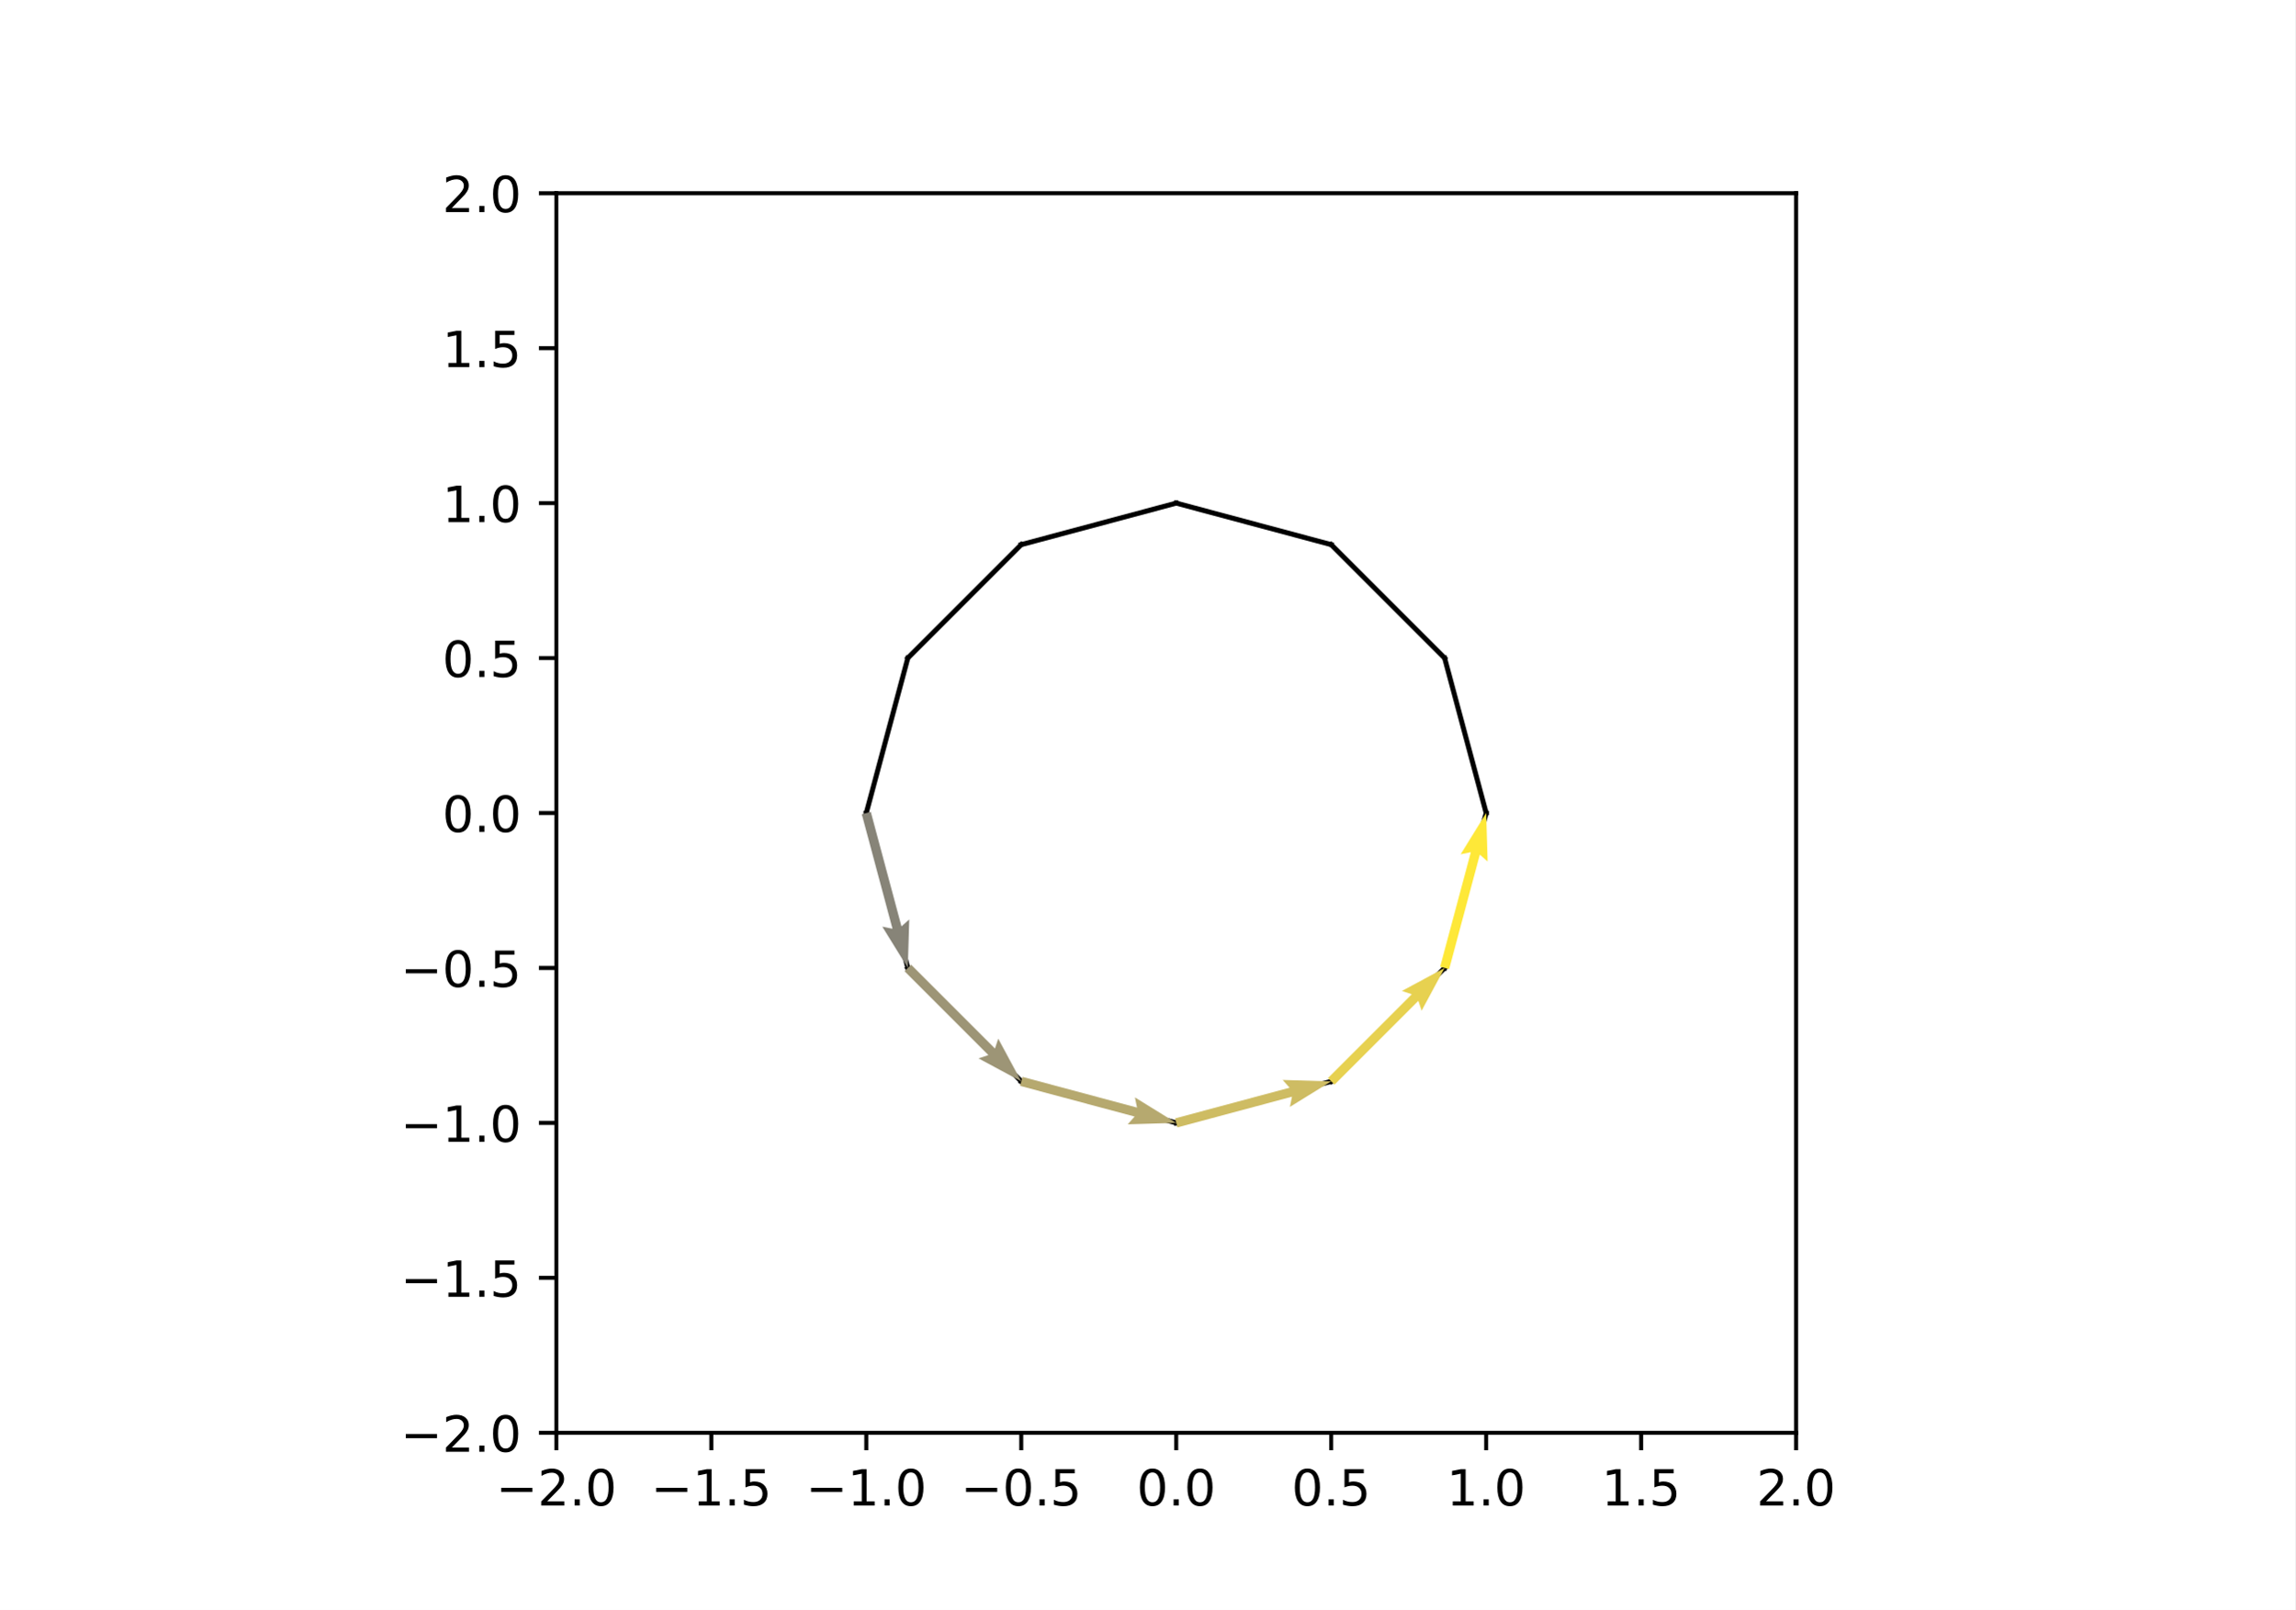
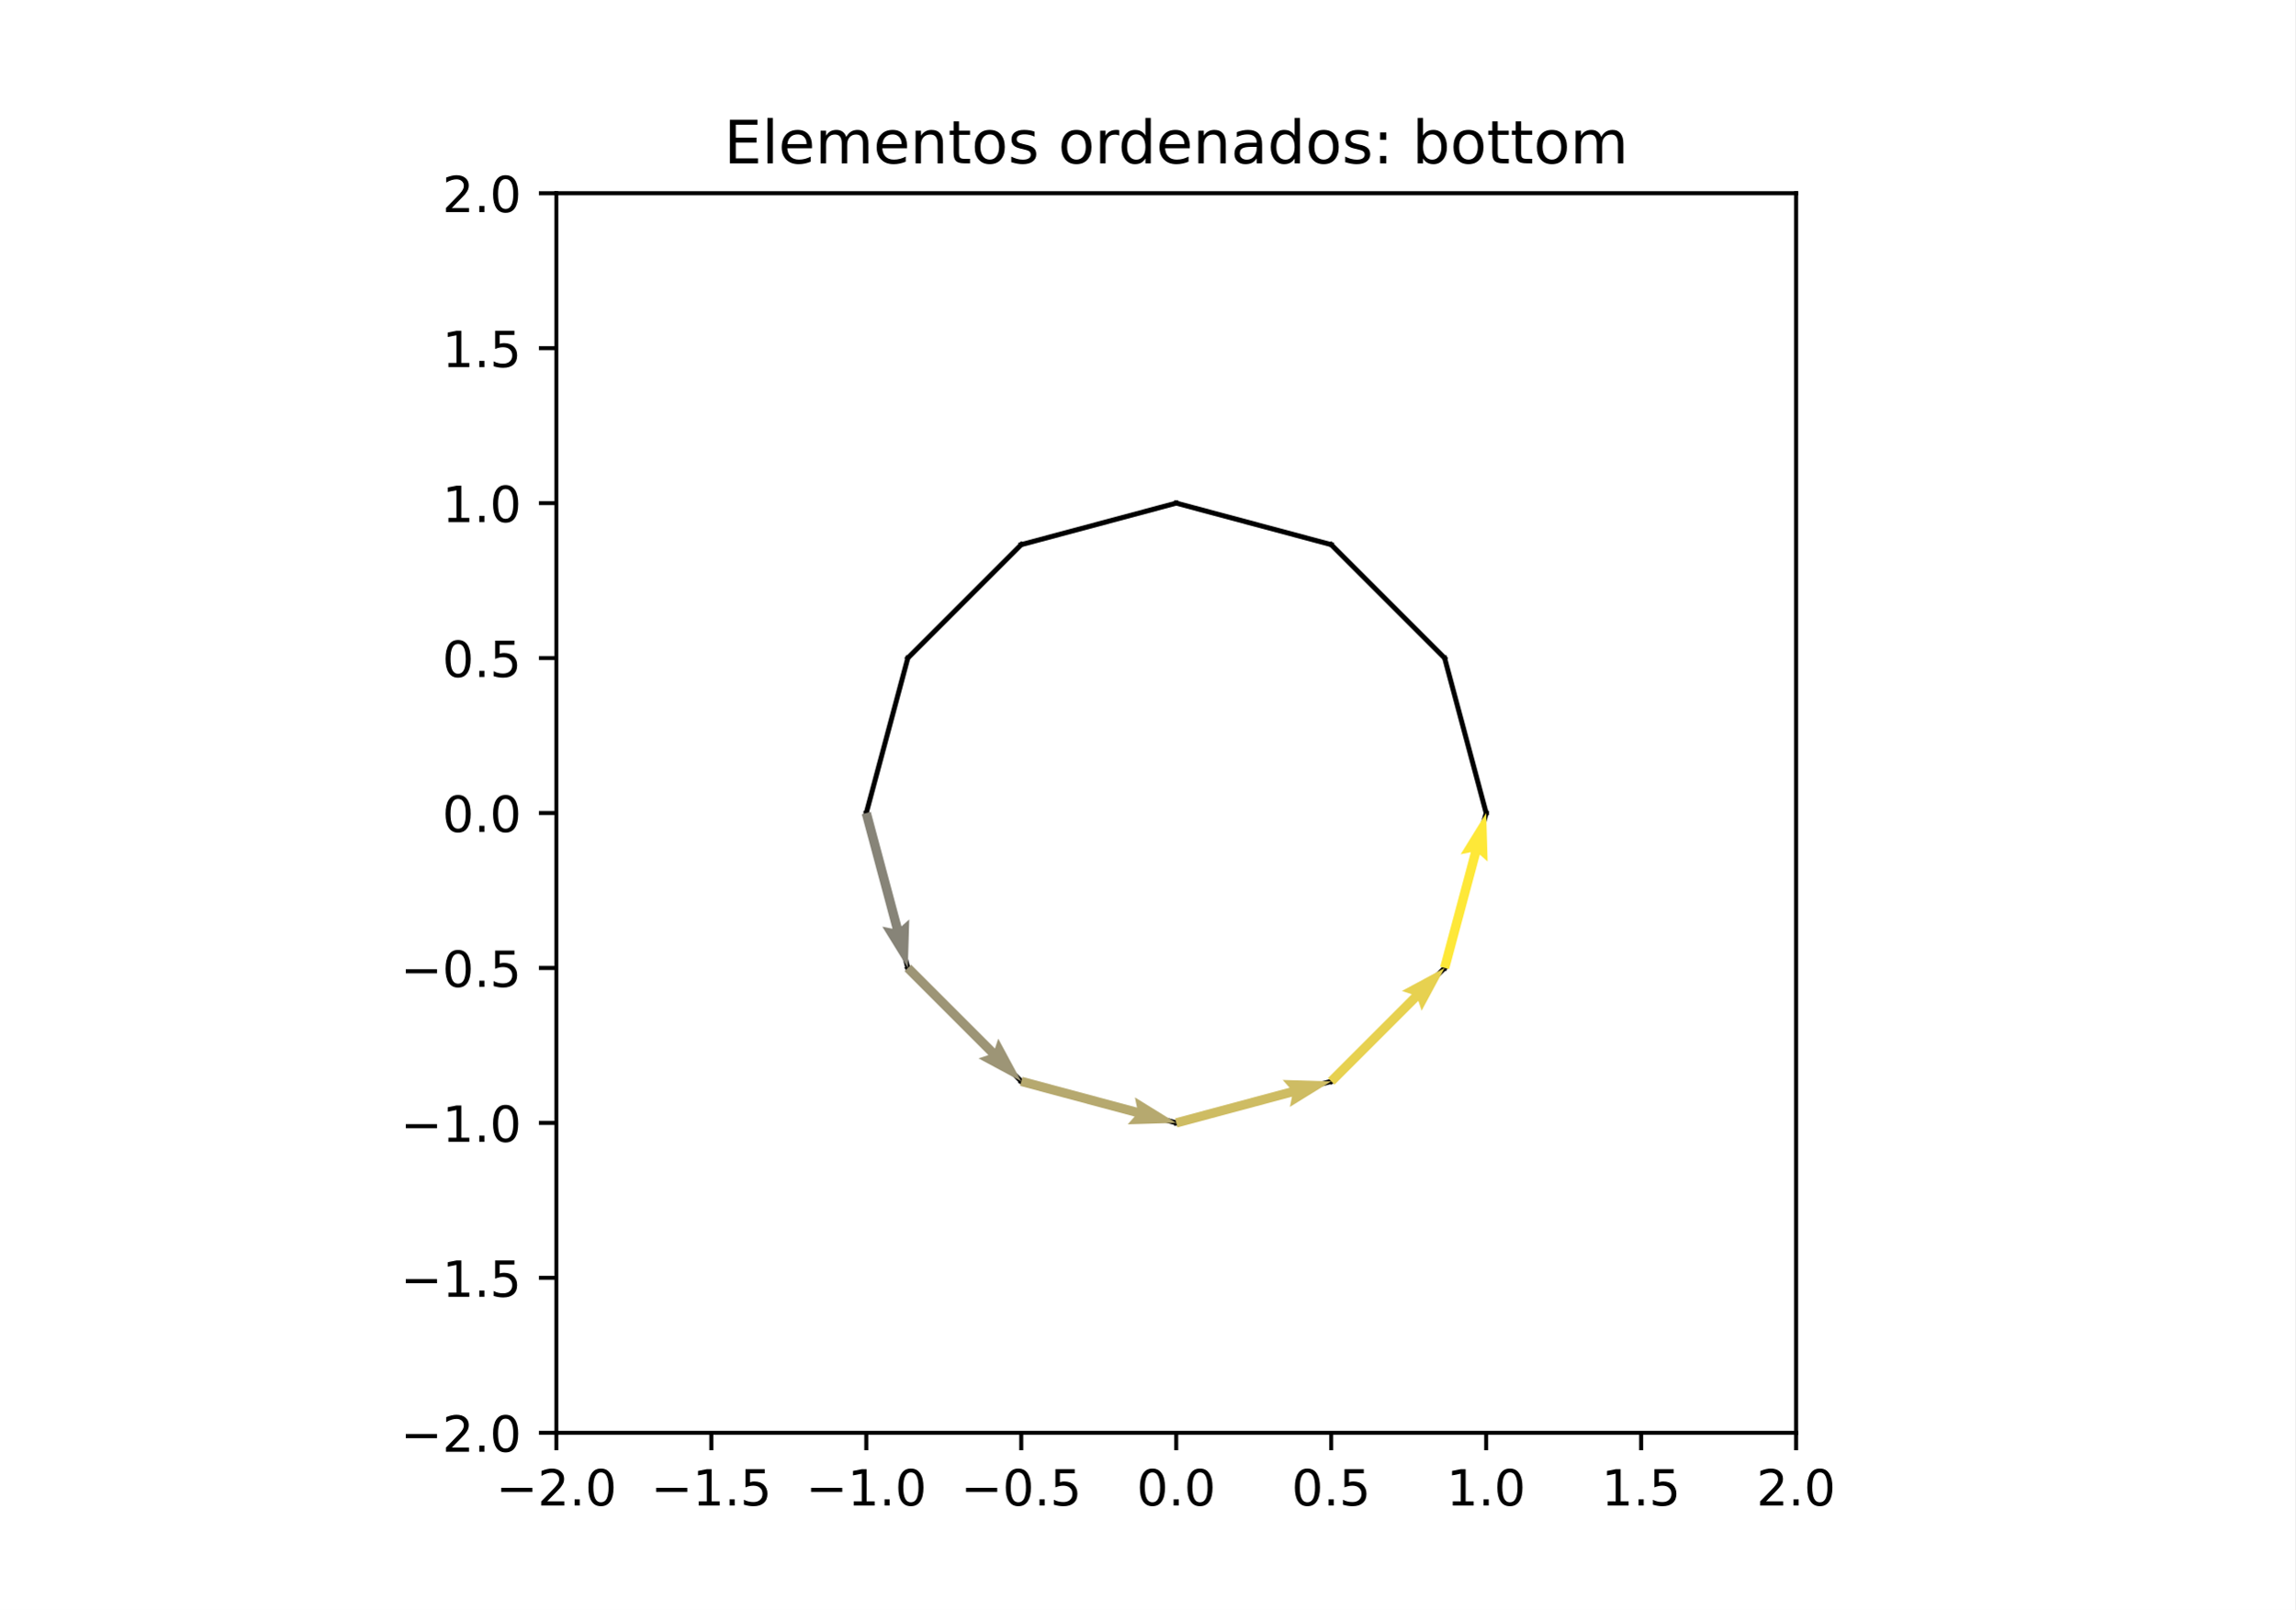
<svg xmlns="http://www.w3.org/2000/svg" xmlns:xlink="http://www.w3.org/1999/xlink" width="460.8pt" height="323.28pt" viewBox="0 0 460.8 323.28" version="1.1">
  <defs>
    <style type="text/css">*{stroke-linejoin: round; stroke-linecap: butt}</style>
  </defs>
  <g id="figure_1">
    <g id="patch_1">
      <path d="M 0 323.28  L 460.8 323.28  L 460.8 0  L 0 0  z " style="fill: #ffffff" />
    </g>
    <g id="axes_1">
      <g id="patch_2">
        <path d="M 111.697 287.719  L 360.623 287.719  L 360.623 38.794  L 111.697 38.794  z " style="fill: #ffffff" />
      </g>
      <g id="line2d_1">
-         <path d="M 298.391 163.256  L 290.054 132.141  " clip-path="url(#p35a9f85a4c)" style="fill: none; stroke: #000000; stroke-linecap: square" />
+         <path d="M 298.391 163.256  L 290.054 132.141  " clip-path="url(#pde323cf2ed)" style="fill: none; stroke: #000000; stroke-linecap: square" />
      </g>
      <g id="line2d_2">
-         <path d="M 290.054 132.141  L 267.276 109.362  " clip-path="url(#p35a9f85a4c)" style="fill: none; stroke: #000000; stroke-linecap: square" />
+         <path d="M 290.054 132.141  L 267.276 109.362  " clip-path="url(#pde323cf2ed)" style="fill: none; stroke: #000000; stroke-linecap: square" />
      </g>
      <g id="line2d_3">
-         <path d="M 267.276 109.362  L 236.16 101.025  " clip-path="url(#p35a9f85a4c)" style="fill: none; stroke: #000000; stroke-linecap: square" />
+         <path d="M 267.276 109.362  L 236.16 101.025  " clip-path="url(#pde323cf2ed)" style="fill: none; stroke: #000000; stroke-linecap: square" />
      </g>
      <g id="line2d_4">
-         <path d="M 236.16 101.025  L 205.044 109.362  " clip-path="url(#p35a9f85a4c)" style="fill: none; stroke: #000000; stroke-linecap: square" />
+         <path d="M 236.16 101.025  L 205.044 109.362  " clip-path="url(#pde323cf2ed)" style="fill: none; stroke: #000000; stroke-linecap: square" />
      </g>
      <g id="line2d_5">
-         <path d="M 205.044 109.362  L 182.266 132.141  " clip-path="url(#p35a9f85a4c)" style="fill: none; stroke: #000000; stroke-linecap: square" />
+         <path d="M 205.044 109.362  L 182.266 132.141  " clip-path="url(#pde323cf2ed)" style="fill: none; stroke: #000000; stroke-linecap: square" />
      </g>
      <g id="line2d_6">
-         <path d="M 182.266 132.141  L 173.929 163.256  " clip-path="url(#p35a9f85a4c)" style="fill: none; stroke: #000000; stroke-linecap: square" />
+         <path d="M 182.266 132.141  L 173.929 163.256  " clip-path="url(#pde323cf2ed)" style="fill: none; stroke: #000000; stroke-linecap: square" />
      </g>
      <g id="line2d_7">
-         <path d="M 173.929 163.256  L 182.266 194.372  " clip-path="url(#p35a9f85a4c)" style="fill: none; stroke: #000000; stroke-linecap: square" />
+         <path d="M 173.929 163.256  L 182.266 194.372  " clip-path="url(#pde323cf2ed)" style="fill: none; stroke: #000000; stroke-linecap: square" />
      </g>
      <g id="line2d_8">
-         <path d="M 182.266 194.372  L 205.044 217.15  " clip-path="url(#p35a9f85a4c)" style="fill: none; stroke: #000000; stroke-linecap: square" />
+         <path d="M 182.266 194.372  L 205.044 217.15  " clip-path="url(#pde323cf2ed)" style="fill: none; stroke: #000000; stroke-linecap: square" />
      </g>
      <g id="line2d_9">
-         <path d="M 205.044 217.15  L 236.16 225.488  " clip-path="url(#p35a9f85a4c)" style="fill: none; stroke: #000000; stroke-linecap: square" />
+         <path d="M 205.044 217.15  L 236.16 225.488  " clip-path="url(#pde323cf2ed)" style="fill: none; stroke: #000000; stroke-linecap: square" />
      </g>
      <g id="line2d_10">
-         <path d="M 236.16 225.488  L 267.276 217.15  " clip-path="url(#p35a9f85a4c)" style="fill: none; stroke: #000000; stroke-linecap: square" />
+         <path d="M 236.16 225.488  L 267.276 217.15  " clip-path="url(#pde323cf2ed)" style="fill: none; stroke: #000000; stroke-linecap: square" />
      </g>
      <g id="line2d_11">
-         <path d="M 267.276 217.15  L 290.054 194.372  " clip-path="url(#p35a9f85a4c)" style="fill: none; stroke: #000000; stroke-linecap: square" />
+         <path d="M 267.276 217.15  L 290.054 194.372  " clip-path="url(#pde323cf2ed)" style="fill: none; stroke: #000000; stroke-linecap: square" />
      </g>
      <g id="line2d_12">
-         <path d="M 290.054 194.372  L 298.391 163.256  " clip-path="url(#p35a9f85a4c)" style="fill: none; stroke: #000000; stroke-linecap: square" />
+         <path d="M 290.054 194.372  L 298.391 163.256  " clip-path="url(#pde323cf2ed)" style="fill: none; stroke: #000000; stroke-linecap: square" />
      </g>
      <g id="matplotlib.axis_1">
        <g id="xtick_1">
          <g id="line2d_13">
            <defs>
-               <path id="m6f7f1b5b92" d="M 0 0  L 0 3.5  " style="stroke: #000000; stroke-width: 0.8" />
+               <path id="maeb4ea5cd5" d="M 0 0  L 0 3.5  " style="stroke: #000000; stroke-width: 0.8" />
            </defs>
            <g>
-               <use xlink:href="#m6f7f1b5b92" x="111.697" y="287.719" style="stroke: #000000; stroke-width: 0.8" />
+               <use xlink:href="#maeb4ea5cd5" x="111.697" y="287.719" style="stroke: #000000; stroke-width: 0.8" />
            </g>
          </g>
          <g id="text_1">
            <g transform="translate(99.55579 302.3176) scale(0.1 -0.1)">
              <defs>
                <path id="DejaVuSans-2212" d="M 678 2272  L 4684 2272  L 4684 1741  L 678 1741  L 678 2272  z " transform="scale(0.015625)" />
                <path id="DejaVuSans-32" d="M 1228 531  L 3431 531  L 3431 0  L 469 0  L 469 531  Q 828 903 1448 1529  Q 2069 2156 2228 2338  Q 2531 2678 2651 2914  Q 2772 3150 2772 3378  Q 2772 3750 2511 3984  Q 2250 4219 1831 4219  Q 1534 4219 1204 4116  Q 875 4013 500 3803  L 500 4441  Q 881 4594 1212 4672  Q 1544 4750 1819 4750  Q 2544 4750 2975 4387  Q 3406 4025 3406 3419  Q 3406 3131 3298 2873  Q 3191 2616 2906 2266  Q 2828 2175 2409 1742  Q 1991 1309 1228 531  z " transform="scale(0.015625)" />
                <path id="DejaVuSans-2e" d="M 684 794  L 1344 794  L 1344 0  L 684 0  L 684 794  z " transform="scale(0.015625)" />
                <path id="DejaVuSans-30" d="M 2034 4250  Q 1547 4250 1301 3770  Q 1056 3291 1056 2328  Q 1056 1369 1301 889  Q 1547 409 2034 409  Q 2525 409 2770 889  Q 3016 1369 3016 2328  Q 3016 3291 2770 3770  Q 2525 4250 2034 4250  z M 2034 4750  Q 2819 4750 3233 4129  Q 3647 3509 3647 2328  Q 3647 1150 3233 529  Q 2819 -91 2034 -91  Q 1250 -91 836 529  Q 422 1150 422 2328  Q 422 3509 836 4129  Q 1250 4750 2034 4750  z " transform="scale(0.015625)" />
              </defs>
              <use xlink:href="#DejaVuSans-2212" />
              <use xlink:href="#DejaVuSans-32" x="83.789" />
              <use xlink:href="#DejaVuSans-2e" x="147.412" />
              <use xlink:href="#DejaVuSans-30" x="179.199" />
            </g>
          </g>
        </g>
        <g id="xtick_2">
          <g id="line2d_14">
            <g>
-               <use xlink:href="#m6f7f1b5b92" x="142.813" y="287.719" style="stroke: #000000; stroke-width: 0.8" />
+               <use xlink:href="#maeb4ea5cd5" x="142.813" y="287.719" style="stroke: #000000; stroke-width: 0.8" />
            </g>
          </g>
          <g id="text_2">
            <g transform="translate(130.6715 302.3176) scale(0.1 -0.1)">
              <defs>
                <path id="DejaVuSans-31" d="M 794 531  L 1825 531  L 1825 4091  L 703 3866  L 703 4441  L 1819 4666  L 2450 4666  L 2450 531  L 3481 531  L 3481 0  L 794 0  L 794 531  z " transform="scale(0.015625)" />
                <path id="DejaVuSans-35" d="M 691 4666  L 3169 4666  L 3169 4134  L 1269 4134  L 1269 2991  Q 1406 3038 1543 3061  Q 1681 3084 1819 3084  Q 2600 3084 3056 2656  Q 3513 2228 3513 1497  Q 3513 744 3044 326  Q 2575 -91 1722 -91  Q 1428 -91 1123 -41  Q 819 9 494 109  L 494 744  Q 775 591 1075 516  Q 1375 441 1709 441  Q 2250 441 2565 725  Q 2881 1009 2881 1497  Q 2881 1984 2565 2268  Q 2250 2553 1709 2553  Q 1456 2553 1204 2497  Q 953 2441 691 2322  L 691 4666  z " transform="scale(0.015625)" />
              </defs>
              <use xlink:href="#DejaVuSans-2212" />
              <use xlink:href="#DejaVuSans-31" x="83.789" />
              <use xlink:href="#DejaVuSans-2e" x="147.412" />
              <use xlink:href="#DejaVuSans-35" x="179.199" />
            </g>
          </g>
        </g>
        <g id="xtick_3">
          <g id="line2d_15">
            <g>
-               <use xlink:href="#m6f7f1b5b92" x="173.929" y="287.719" style="stroke: #000000; stroke-width: 0.8" />
+               <use xlink:href="#maeb4ea5cd5" x="173.929" y="287.719" style="stroke: #000000; stroke-width: 0.8" />
            </g>
          </g>
          <g id="text_3">
            <g transform="translate(161.7872 302.3176) scale(0.1 -0.1)">
              <use xlink:href="#DejaVuSans-2212" />
              <use xlink:href="#DejaVuSans-31" x="83.789" />
              <use xlink:href="#DejaVuSans-2e" x="147.412" />
              <use xlink:href="#DejaVuSans-30" x="179.199" />
            </g>
          </g>
        </g>
        <g id="xtick_4">
          <g id="line2d_16">
            <g>
-               <use xlink:href="#m6f7f1b5b92" x="205.044" y="287.719" style="stroke: #000000; stroke-width: 0.8" />
+               <use xlink:href="#maeb4ea5cd5" x="205.044" y="287.719" style="stroke: #000000; stroke-width: 0.8" />
            </g>
          </g>
          <g id="text_4">
            <g transform="translate(192.9029 302.3176) scale(0.1 -0.1)">
              <use xlink:href="#DejaVuSans-2212" />
              <use xlink:href="#DejaVuSans-30" x="83.789" />
              <use xlink:href="#DejaVuSans-2e" x="147.412" />
              <use xlink:href="#DejaVuSans-35" x="179.199" />
            </g>
          </g>
        </g>
        <g id="xtick_5">
          <g id="line2d_17">
            <g>
-               <use xlink:href="#m6f7f1b5b92" x="236.16" y="287.719" style="stroke: #000000; stroke-width: 0.8" />
+               <use xlink:href="#maeb4ea5cd5" x="236.16" y="287.719" style="stroke: #000000; stroke-width: 0.8" />
            </g>
          </g>
          <g id="text_5">
            <g transform="translate(228.2084 302.3176) scale(0.1 -0.1)">
              <use xlink:href="#DejaVuSans-30" />
              <use xlink:href="#DejaVuSans-2e" x="63.623" />
              <use xlink:href="#DejaVuSans-30" x="95.41" />
            </g>
          </g>
        </g>
        <g id="xtick_6">
          <g id="line2d_18">
            <g>
-               <use xlink:href="#m6f7f1b5b92" x="267.276" y="287.719" style="stroke: #000000; stroke-width: 0.8" />
+               <use xlink:href="#maeb4ea5cd5" x="267.276" y="287.719" style="stroke: #000000; stroke-width: 0.8" />
            </g>
          </g>
          <g id="text_6">
            <g transform="translate(259.3241 302.3176) scale(0.1 -0.1)">
              <use xlink:href="#DejaVuSans-30" />
              <use xlink:href="#DejaVuSans-2e" x="63.623" />
              <use xlink:href="#DejaVuSans-35" x="95.41" />
            </g>
          </g>
        </g>
        <g id="xtick_7">
          <g id="line2d_19">
            <g>
-               <use xlink:href="#m6f7f1b5b92" x="298.391" y="287.719" style="stroke: #000000; stroke-width: 0.8" />
+               <use xlink:href="#maeb4ea5cd5" x="298.391" y="287.719" style="stroke: #000000; stroke-width: 0.8" />
            </g>
          </g>
          <g id="text_7">
            <g transform="translate(290.4398 302.3176) scale(0.1 -0.1)">
              <use xlink:href="#DejaVuSans-31" />
              <use xlink:href="#DejaVuSans-2e" x="63.623" />
              <use xlink:href="#DejaVuSans-30" x="95.41" />
            </g>
          </g>
        </g>
        <g id="xtick_8">
          <g id="line2d_20">
            <g>
-               <use xlink:href="#m6f7f1b5b92" x="329.507" y="287.719" style="stroke: #000000; stroke-width: 0.8" />
+               <use xlink:href="#maeb4ea5cd5" x="329.507" y="287.719" style="stroke: #000000; stroke-width: 0.8" />
            </g>
          </g>
          <g id="text_8">
            <g transform="translate(321.5555 302.3176) scale(0.1 -0.1)">
              <use xlink:href="#DejaVuSans-31" />
              <use xlink:href="#DejaVuSans-2e" x="63.623" />
              <use xlink:href="#DejaVuSans-35" x="95.41" />
            </g>
          </g>
        </g>
        <g id="xtick_9">
          <g id="line2d_21">
            <g>
-               <use xlink:href="#m6f7f1b5b92" x="360.623" y="287.719" style="stroke: #000000; stroke-width: 0.8" />
+               <use xlink:href="#maeb4ea5cd5" x="360.623" y="287.719" style="stroke: #000000; stroke-width: 0.8" />
            </g>
          </g>
          <g id="text_9">
            <g transform="translate(352.6712 302.3176) scale(0.1 -0.1)">
              <use xlink:href="#DejaVuSans-32" />
              <use xlink:href="#DejaVuSans-2e" x="63.623" />
              <use xlink:href="#DejaVuSans-30" x="95.41" />
            </g>
          </g>
        </g>
      </g>
      <g id="matplotlib.axis_2">
        <g id="ytick_1">
          <g id="line2d_22">
            <defs>
-               <path id="m04cdd5732f" d="M 0 0  L -3.5 0  " style="stroke: #000000; stroke-width: 0.8" />
+               <path id="m37dcee037a" d="M 0 0  L -3.5 0  " style="stroke: #000000; stroke-width: 0.8" />
            </defs>
            <g>
-               <use xlink:href="#m04cdd5732f" x="111.697" y="287.719" style="stroke: #000000; stroke-width: 0.8" />
+               <use xlink:href="#m37dcee037a" x="111.697" y="287.719" style="stroke: #000000; stroke-width: 0.8" />
            </g>
          </g>
          <g id="text_10">
            <g transform="translate(80.41439 291.5184) scale(0.1 -0.1)">
              <use xlink:href="#DejaVuSans-2212" />
              <use xlink:href="#DejaVuSans-32" x="83.789" />
              <use xlink:href="#DejaVuSans-2e" x="147.412" />
              <use xlink:href="#DejaVuSans-30" x="179.199" />
            </g>
          </g>
        </g>
        <g id="ytick_2">
          <g id="line2d_23">
            <g>
-               <use xlink:href="#m04cdd5732f" x="111.697" y="256.603" style="stroke: #000000; stroke-width: 0.8" />
+               <use xlink:href="#m37dcee037a" x="111.697" y="256.603" style="stroke: #000000; stroke-width: 0.8" />
            </g>
          </g>
          <g id="text_11">
            <g transform="translate(80.41439 260.4027) scale(0.1 -0.1)">
              <use xlink:href="#DejaVuSans-2212" />
              <use xlink:href="#DejaVuSans-31" x="83.789" />
              <use xlink:href="#DejaVuSans-2e" x="147.412" />
              <use xlink:href="#DejaVuSans-35" x="179.199" />
            </g>
          </g>
        </g>
        <g id="ytick_3">
          <g id="line2d_24">
            <g>
-               <use xlink:href="#m04cdd5732f" x="111.697" y="225.488" style="stroke: #000000; stroke-width: 0.8" />
+               <use xlink:href="#m37dcee037a" x="111.697" y="225.488" style="stroke: #000000; stroke-width: 0.8" />
            </g>
          </g>
          <g id="text_12">
            <g transform="translate(80.41439 229.287) scale(0.1 -0.1)">
              <use xlink:href="#DejaVuSans-2212" />
              <use xlink:href="#DejaVuSans-31" x="83.789" />
              <use xlink:href="#DejaVuSans-2e" x="147.412" />
              <use xlink:href="#DejaVuSans-30" x="179.199" />
            </g>
          </g>
        </g>
        <g id="ytick_4">
          <g id="line2d_25">
            <g>
-               <use xlink:href="#m04cdd5732f" x="111.697" y="194.372" style="stroke: #000000; stroke-width: 0.8" />
+               <use xlink:href="#m37dcee037a" x="111.697" y="194.372" style="stroke: #000000; stroke-width: 0.8" />
            </g>
          </g>
          <g id="text_13">
            <g transform="translate(80.41439 198.1713) scale(0.1 -0.1)">
              <use xlink:href="#DejaVuSans-2212" />
              <use xlink:href="#DejaVuSans-30" x="83.789" />
              <use xlink:href="#DejaVuSans-2e" x="147.412" />
              <use xlink:href="#DejaVuSans-35" x="179.199" />
            </g>
          </g>
        </g>
        <g id="ytick_5">
          <g id="line2d_26">
            <g>
-               <use xlink:href="#m04cdd5732f" x="111.697" y="163.256" style="stroke: #000000; stroke-width: 0.8" />
+               <use xlink:href="#m37dcee037a" x="111.697" y="163.256" style="stroke: #000000; stroke-width: 0.8" />
            </g>
          </g>
          <g id="text_14">
            <g transform="translate(88.79408 167.0556) scale(0.1 -0.1)">
              <use xlink:href="#DejaVuSans-30" />
              <use xlink:href="#DejaVuSans-2e" x="63.623" />
              <use xlink:href="#DejaVuSans-30" x="95.41" />
            </g>
          </g>
        </g>
        <g id="ytick_6">
          <g id="line2d_27">
            <g>
-               <use xlink:href="#m04cdd5732f" x="111.697" y="132.141" style="stroke: #000000; stroke-width: 0.8" />
+               <use xlink:href="#m37dcee037a" x="111.697" y="132.141" style="stroke: #000000; stroke-width: 0.8" />
            </g>
          </g>
          <g id="text_15">
            <g transform="translate(88.79408 135.9399) scale(0.1 -0.1)">
              <use xlink:href="#DejaVuSans-30" />
              <use xlink:href="#DejaVuSans-2e" x="63.623" />
              <use xlink:href="#DejaVuSans-35" x="95.41" />
            </g>
          </g>
        </g>
        <g id="ytick_7">
          <g id="line2d_28">
            <g>
-               <use xlink:href="#m04cdd5732f" x="111.697" y="101.025" style="stroke: #000000; stroke-width: 0.8" />
+               <use xlink:href="#m37dcee037a" x="111.697" y="101.025" style="stroke: #000000; stroke-width: 0.8" />
            </g>
          </g>
          <g id="text_16">
            <g transform="translate(88.79408 104.8242) scale(0.1 -0.1)">
              <use xlink:href="#DejaVuSans-31" />
              <use xlink:href="#DejaVuSans-2e" x="63.623" />
              <use xlink:href="#DejaVuSans-30" x="95.41" />
            </g>
          </g>
        </g>
        <g id="ytick_8">
          <g id="line2d_29">
            <g>
-               <use xlink:href="#m04cdd5732f" x="111.697" y="69.909" style="stroke: #000000; stroke-width: 0.8" />
+               <use xlink:href="#m37dcee037a" x="111.697" y="69.909" style="stroke: #000000; stroke-width: 0.8" />
            </g>
          </g>
          <g id="text_17">
            <g transform="translate(88.79408 73.70852) scale(0.1 -0.1)">
              <use xlink:href="#DejaVuSans-31" />
              <use xlink:href="#DejaVuSans-2e" x="63.623" />
              <use xlink:href="#DejaVuSans-35" x="95.41" />
            </g>
          </g>
        </g>
        <g id="ytick_9">
          <g id="line2d_30">
            <g>
-               <use xlink:href="#m04cdd5732f" x="111.697" y="38.794" style="stroke: #000000; stroke-width: 0.8" />
+               <use xlink:href="#m37dcee037a" x="111.697" y="38.794" style="stroke: #000000; stroke-width: 0.8" />
            </g>
          </g>
          <g id="text_18">
            <g transform="translate(88.79408 42.59282) scale(0.1 -0.1)">
              <use xlink:href="#DejaVuSans-32" />
              <use xlink:href="#DejaVuSans-2e" x="63.623" />
              <use xlink:href="#DejaVuSans-30" x="95.41" />
            </g>
          </g>
        </g>
      </g>
      <g id="Quiver_1">
-         <path d="M 174.83 163.015  L 180.993 186.016  L 182.555 184.631  L 182.266 194.372  L 177.145 186.08  L 179.19 186.499  L 173.027 163.498  L 174.83 163.015  " clip-path="url(#p35a9f85a4c)" style="fill: #878478" />
+         <path d="M 174.83 163.015  L 180.993 186.016  L 182.555 184.631  L 182.266 194.372  L 177.145 186.08  L 179.19 186.499  L 173.027 163.498  L 174.83 163.015  " clip-path="url(#pde323cf2ed)" style="fill: #878478" />
      </g>
      <g id="Quiver_2">
-         <path d="M 182.926 193.712  L 199.764 210.55  L 200.424 208.57  L 205.044 217.15  L 196.463 212.53  L 198.444 211.87  L 181.606 195.032  L 182.926 193.712  " clip-path="url(#p35a9f85a4c)" style="fill: #9d9576" />
+         <path d="M 182.926 193.712  L 199.764 210.55  L 200.424 208.57  L 205.044 217.15  L 196.463 212.53  L 198.444 211.87  L 181.606 195.032  L 182.926 193.712  " clip-path="url(#pde323cf2ed)" style="fill: #9d9576" />
      </g>
      <g id="Quiver_3">
-         <path d="M 205.286 216.249  L 228.287 222.412  L 227.868 220.367  L 236.16 225.488  L 226.419 225.777  L 227.803 224.215  L 204.803 218.052  L 205.286 216.249  " clip-path="url(#p35a9f85a4c)" style="fill: #b6a96f" />
+         <path d="M 205.286 216.249  L 228.287 222.412  L 227.868 220.367  L 236.16 225.488  L 226.419 225.777  L 227.803 224.215  L 204.803 218.052  L 205.286 216.249  " clip-path="url(#pde323cf2ed)" style="fill: #b6a96f" />
      </g>
      <g id="Quiver_4">
-         <path d="M 235.918 224.586  L 258.919 218.423  L 257.534 216.861  L 267.276 217.15  L 258.984 222.271  L 259.402 220.226  L 236.402 226.389  L 235.918 224.586  " clip-path="url(#p35a9f85a4c)" style="fill: #cebc63" />
+         <path d="M 235.918 224.586  L 258.919 218.423  L 257.534 216.861  L 267.276 217.15  L 258.984 222.271  L 259.402 220.226  L 236.402 226.389  L 235.918 224.586  " clip-path="url(#pde323cf2ed)" style="fill: #cebc63" />
      </g>
      <g id="Quiver_5">
-         <path d="M 266.616 216.49  L 283.453 199.653  L 281.473 198.993  L 290.054 194.372  L 285.434 202.953  L 284.773 200.973  L 267.936 217.81  L 266.616 216.49  " clip-path="url(#p35a9f85a4c)" style="fill: #e7d150" />
+         <path d="M 266.616 216.49  L 283.453 199.653  L 281.473 198.993  L 290.054 194.372  L 285.434 202.953  L 284.773 200.973  L 267.936 217.81  L 266.616 216.49  " clip-path="url(#pde323cf2ed)" style="fill: #e7d150" />
      </g>
      <g id="Quiver_6">
-         <path d="M 289.152 194.131  L 295.315 171.13  L 293.27 171.548  L 298.391 163.256  L 298.68 172.998  L 297.119 171.613  L 290.956 194.614  L 289.152 194.131  " clip-path="url(#p35a9f85a4c)" style="fill: #fee838" />
+         <path d="M 289.152 194.131  L 295.315 171.13  L 293.27 171.548  L 298.391 163.256  L 298.68 172.998  L 297.119 171.613  L 290.956 194.614  L 289.152 194.131  " clip-path="url(#pde323cf2ed)" style="fill: #fee838" />
      </g>
      <g id="patch_3">
        <path d="M 111.697 287.719  L 111.697 38.794  " style="fill: none; stroke: #000000; stroke-width: 0.8; stroke-linejoin: miter; stroke-linecap: square" />
      </g>
      <g id="patch_4">
        <path d="M 360.623 287.719  L 360.623 38.794  " style="fill: none; stroke: #000000; stroke-width: 0.8; stroke-linejoin: miter; stroke-linecap: square" />
      </g>
      <g id="patch_5">
        <path d="M 111.697 287.719  L 360.623 287.719  " style="fill: none; stroke: #000000; stroke-width: 0.8; stroke-linejoin: miter; stroke-linecap: square" />
      </g>
      <g id="patch_6">
        <path d="M 111.697 38.794  L 360.623 38.794  " style="fill: none; stroke: #000000; stroke-width: 0.8; stroke-linejoin: miter; stroke-linecap: square" />
+       </g>
+       <g id="text_19">
+         <g transform="translate(145.3678 32.7936) scale(0.12 -0.12)">
+           <defs>
+             <path id="DejaVuSans-45" d="M 628 4666  L 3578 4666  L 3578 4134  L 1259 4134  L 1259 2753  L 3481 2753  L 3481 2222  L 1259 2222  L 1259 531  L 3634 531  L 3634 0  L 628 0  L 628 4666  z " transform="scale(0.015625)" />
+             <path id="DejaVuSans-6c" d="M 603 4863  L 1178 4863  L 1178 0  L 603 0  L 603 4863  z " transform="scale(0.015625)" />
+             <path id="DejaVuSans-65" d="M 3597 1894  L 3597 1613  L 953 1613  Q 991 1019 1311 708  Q 1631 397 2203 397  Q 2534 397 2845 478  Q 3156 559 3463 722  L 3463 178  Q 3153 47 2828 -22  Q 2503 -91 2169 -91  Q 1331 -91 842 396  Q 353 884 353 1716  Q 353 2575 817 3079  Q 1281 3584 2069 3584  Q 2775 3584 3186 3129  Q 3597 2675 3597 1894  z M 3022 2063  Q 3016 2534 2758 2815  Q 2500 3097 2075 3097  Q 1594 3097 1305 2825  Q 1016 2553 972 2059  L 3022 2063  z " transform="scale(0.015625)" />
+             <path id="DejaVuSans-6d" d="M 3328 2828  Q 3544 3216 3844 3400  Q 4144 3584 4550 3584  Q 5097 3584 5394 3201  Q 5691 2819 5691 2113  L 5691 0  L 5113 0  L 5113 2094  Q 5113 2597 4934 2840  Q 4756 3084 4391 3084  Q 3944 3084 3684 2787  Q 3425 2491 3425 1978  L 3425 0  L 2847 0  L 2847 2094  Q 2847 2600 2669 2842  Q 2491 3084 2119 3084  Q 1678 3084 1418 2786  Q 1159 2488 1159 1978  L 1159 0  L 581 0  L 581 3500  L 1159 3500  L 1159 2956  Q 1356 3278 1631 3431  Q 1906 3584 2284 3584  Q 2666 3584 2933 3390  Q 3200 3197 3328 2828  z " transform="scale(0.015625)" />
+             <path id="DejaVuSans-6e" d="M 3513 2113  L 3513 0  L 2938 0  L 2938 2094  Q 2938 2591 2744 2837  Q 2550 3084 2163 3084  Q 1697 3084 1428 2787  Q 1159 2491 1159 1978  L 1159 0  L 581 0  L 581 3500  L 1159 3500  L 1159 2956  Q 1366 3272 1645 3428  Q 1925 3584 2291 3584  Q 2894 3584 3203 3211  Q 3513 2838 3513 2113  z " transform="scale(0.015625)" />
+             <path id="DejaVuSans-74" d="M 1172 4494  L 1172 3500  L 2356 3500  L 2356 3053  L 1172 3053  L 1172 1153  Q 1172 725 1289 603  Q 1406 481 1766 481  L 2356 481  L 2356 0  L 1766 0  Q 1100 0 847 248  Q 594 497 594 1153  L 594 3053  L 172 3053  L 172 3500  L 594 3500  L 594 4494  L 1172 4494  z " transform="scale(0.015625)" />
+             <path id="DejaVuSans-6f" d="M 1959 3097  Q 1497 3097 1228 2736  Q 959 2375 959 1747  Q 959 1119 1226 758  Q 1494 397 1959 397  Q 2419 397 2687 759  Q 2956 1122 2956 1747  Q 2956 2369 2687 2733  Q 2419 3097 1959 3097  z M 1959 3584  Q 2709 3584 3137 3096  Q 3566 2609 3566 1747  Q 3566 888 3137 398  Q 2709 -91 1959 -91  Q 1206 -91 779 398  Q 353 888 353 1747  Q 353 2609 779 3096  Q 1206 3584 1959 3584  z " transform="scale(0.015625)" />
+             <path id="DejaVuSans-73" d="M 2834 3397  L 2834 2853  Q 2591 2978 2328 3040  Q 2066 3103 1784 3103  Q 1356 3103 1142 2972  Q 928 2841 928 2578  Q 928 2378 1081 2264  Q 1234 2150 1697 2047  L 1894 2003  Q 2506 1872 2764 1633  Q 3022 1394 3022 966  Q 3022 478 2636 193  Q 2250 -91 1575 -91  Q 1294 -91 989 -36  Q 684 19 347 128  L 347 722  Q 666 556 975 473  Q 1284 391 1588 391  Q 1994 391 2212 530  Q 2431 669 2431 922  Q 2431 1156 2273 1281  Q 2116 1406 1581 1522  L 1381 1569  Q 847 1681 609 1914  Q 372 2147 372 2553  Q 372 3047 722 3315  Q 1072 3584 1716 3584  Q 2034 3584 2315 3537  Q 2597 3491 2834 3397  z " transform="scale(0.015625)" />
+             <path id="DejaVuSans-20" transform="scale(0.015625)" />
+             <path id="DejaVuSans-72" d="M 2631 2963  Q 2534 3019 2420 3045  Q 2306 3072 2169 3072  Q 1681 3072 1420 2755  Q 1159 2438 1159 1844  L 1159 0  L 581 0  L 581 3500  L 1159 3500  L 1159 2956  Q 1341 3275 1631 3429  Q 1922 3584 2338 3584  Q 2397 3584 2469 3576  Q 2541 3569 2628 3553  L 2631 2963  z " transform="scale(0.015625)" />
+             <path id="DejaVuSans-64" d="M 2906 2969  L 2906 4863  L 3481 4863  L 3481 0  L 2906 0  L 2906 525  Q 2725 213 2448 61  Q 2172 -91 1784 -91  Q 1150 -91 751 415  Q 353 922 353 1747  Q 353 2572 751 3078  Q 1150 3584 1784 3584  Q 2172 3584 2448 3432  Q 2725 3281 2906 2969  z M 947 1747  Q 947 1113 1208 752  Q 1469 391 1925 391  Q 2381 391 2643 752  Q 2906 1113 2906 1747  Q 2906 2381 2643 2742  Q 2381 3103 1925 3103  Q 1469 3103 1208 2742  Q 947 2381 947 1747  z " transform="scale(0.015625)" />
+             <path id="DejaVuSans-61" d="M 2194 1759  Q 1497 1759 1228 1600  Q 959 1441 959 1056  Q 959 750 1161 570  Q 1363 391 1709 391  Q 2188 391 2477 730  Q 2766 1069 2766 1631  L 2766 1759  L 2194 1759  z M 3341 1997  L 3341 0  L 2766 0  L 2766 531  Q 2569 213 2275 61  Q 1981 -91 1556 -91  Q 1019 -91 701 211  Q 384 513 384 1019  Q 384 1609 779 1909  Q 1175 2209 1959 2209  L 2766 2209  L 2766 2266  Q 2766 2663 2505 2880  Q 2244 3097 1772 3097  Q 1472 3097 1187 3025  Q 903 2953 641 2809  L 641 3341  Q 956 3463 1253 3523  Q 1550 3584 1831 3584  Q 2591 3584 2966 3190  Q 3341 2797 3341 1997  z " transform="scale(0.015625)" />
+             <path id="DejaVuSans-3a" d="M 750 794  L 1409 794  L 1409 0  L 750 0  L 750 794  z M 750 3309  L 1409 3309  L 1409 2516  L 750 2516  L 750 3309  z " transform="scale(0.015625)" />
+             <path id="DejaVuSans-62" d="M 3116 1747  Q 3116 2381 2855 2742  Q 2594 3103 2138 3103  Q 1681 3103 1420 2742  Q 1159 2381 1159 1747  Q 1159 1113 1420 752  Q 1681 391 2138 391  Q 2594 391 2855 752  Q 3116 1113 3116 1747  z M 1159 2969  Q 1341 3281 1617 3432  Q 1894 3584 2278 3584  Q 2916 3584 3314 3078  Q 3713 2572 3713 1747  Q 3713 922 3314 415  Q 2916 -91 2278 -91  Q 1894 -91 1617 61  Q 1341 213 1159 525  L 1159 0  L 581 0  L 581 4863  L 1159 4863  L 1159 2969  z " transform="scale(0.015625)" />
+           </defs>
+           <use xlink:href="#DejaVuSans-45" />
+           <use xlink:href="#DejaVuSans-6c" x="63.184" />
+           <use xlink:href="#DejaVuSans-65" x="90.967" />
+           <use xlink:href="#DejaVuSans-6d" x="152.49" />
+           <use xlink:href="#DejaVuSans-65" x="249.902" />
+           <use xlink:href="#DejaVuSans-6e" x="311.426" />
+           <use xlink:href="#DejaVuSans-74" x="374.805" />
+           <use xlink:href="#DejaVuSans-6f" x="414.014" />
+           <use xlink:href="#DejaVuSans-73" x="475.195" />
+           <use xlink:href="#DejaVuSans-20" x="527.295" />
+           <use xlink:href="#DejaVuSans-6f" x="559.082" />
+           <use xlink:href="#DejaVuSans-72" x="620.264" />
+           <use xlink:href="#DejaVuSans-64" x="659.627" />
+           <use xlink:href="#DejaVuSans-65" x="723.104" />
+           <use xlink:href="#DejaVuSans-6e" x="784.627" />
+           <use xlink:href="#DejaVuSans-61" x="848.006" />
+           <use xlink:href="#DejaVuSans-64" x="909.285" />
+           <use xlink:href="#DejaVuSans-6f" x="972.762" />
+           <use xlink:href="#DejaVuSans-73" x="1033.943" />
+           <use xlink:href="#DejaVuSans-3a" x="1086.043" />
+           <use xlink:href="#DejaVuSans-20" x="1119.734" />
+           <use xlink:href="#DejaVuSans-62" x="1151.521" />
+           <use xlink:href="#DejaVuSans-6f" x="1214.998" />
+           <use xlink:href="#DejaVuSans-74" x="1276.18" />
+           <use xlink:href="#DejaVuSans-74" x="1315.389" />
+           <use xlink:href="#DejaVuSans-6f" x="1354.598" />
+           <use xlink:href="#DejaVuSans-6d" x="1415.779" />
+         </g>
      </g>
    </g>
  </g>
  <defs>
-     <clipPath id="p35a9f85a4c">
+     <clipPath id="pde323cf2ed">
      <rect x="111.697" y="38.794" width="248.926" height="248.926" />
    </clipPath>
  </defs>
</svg>
